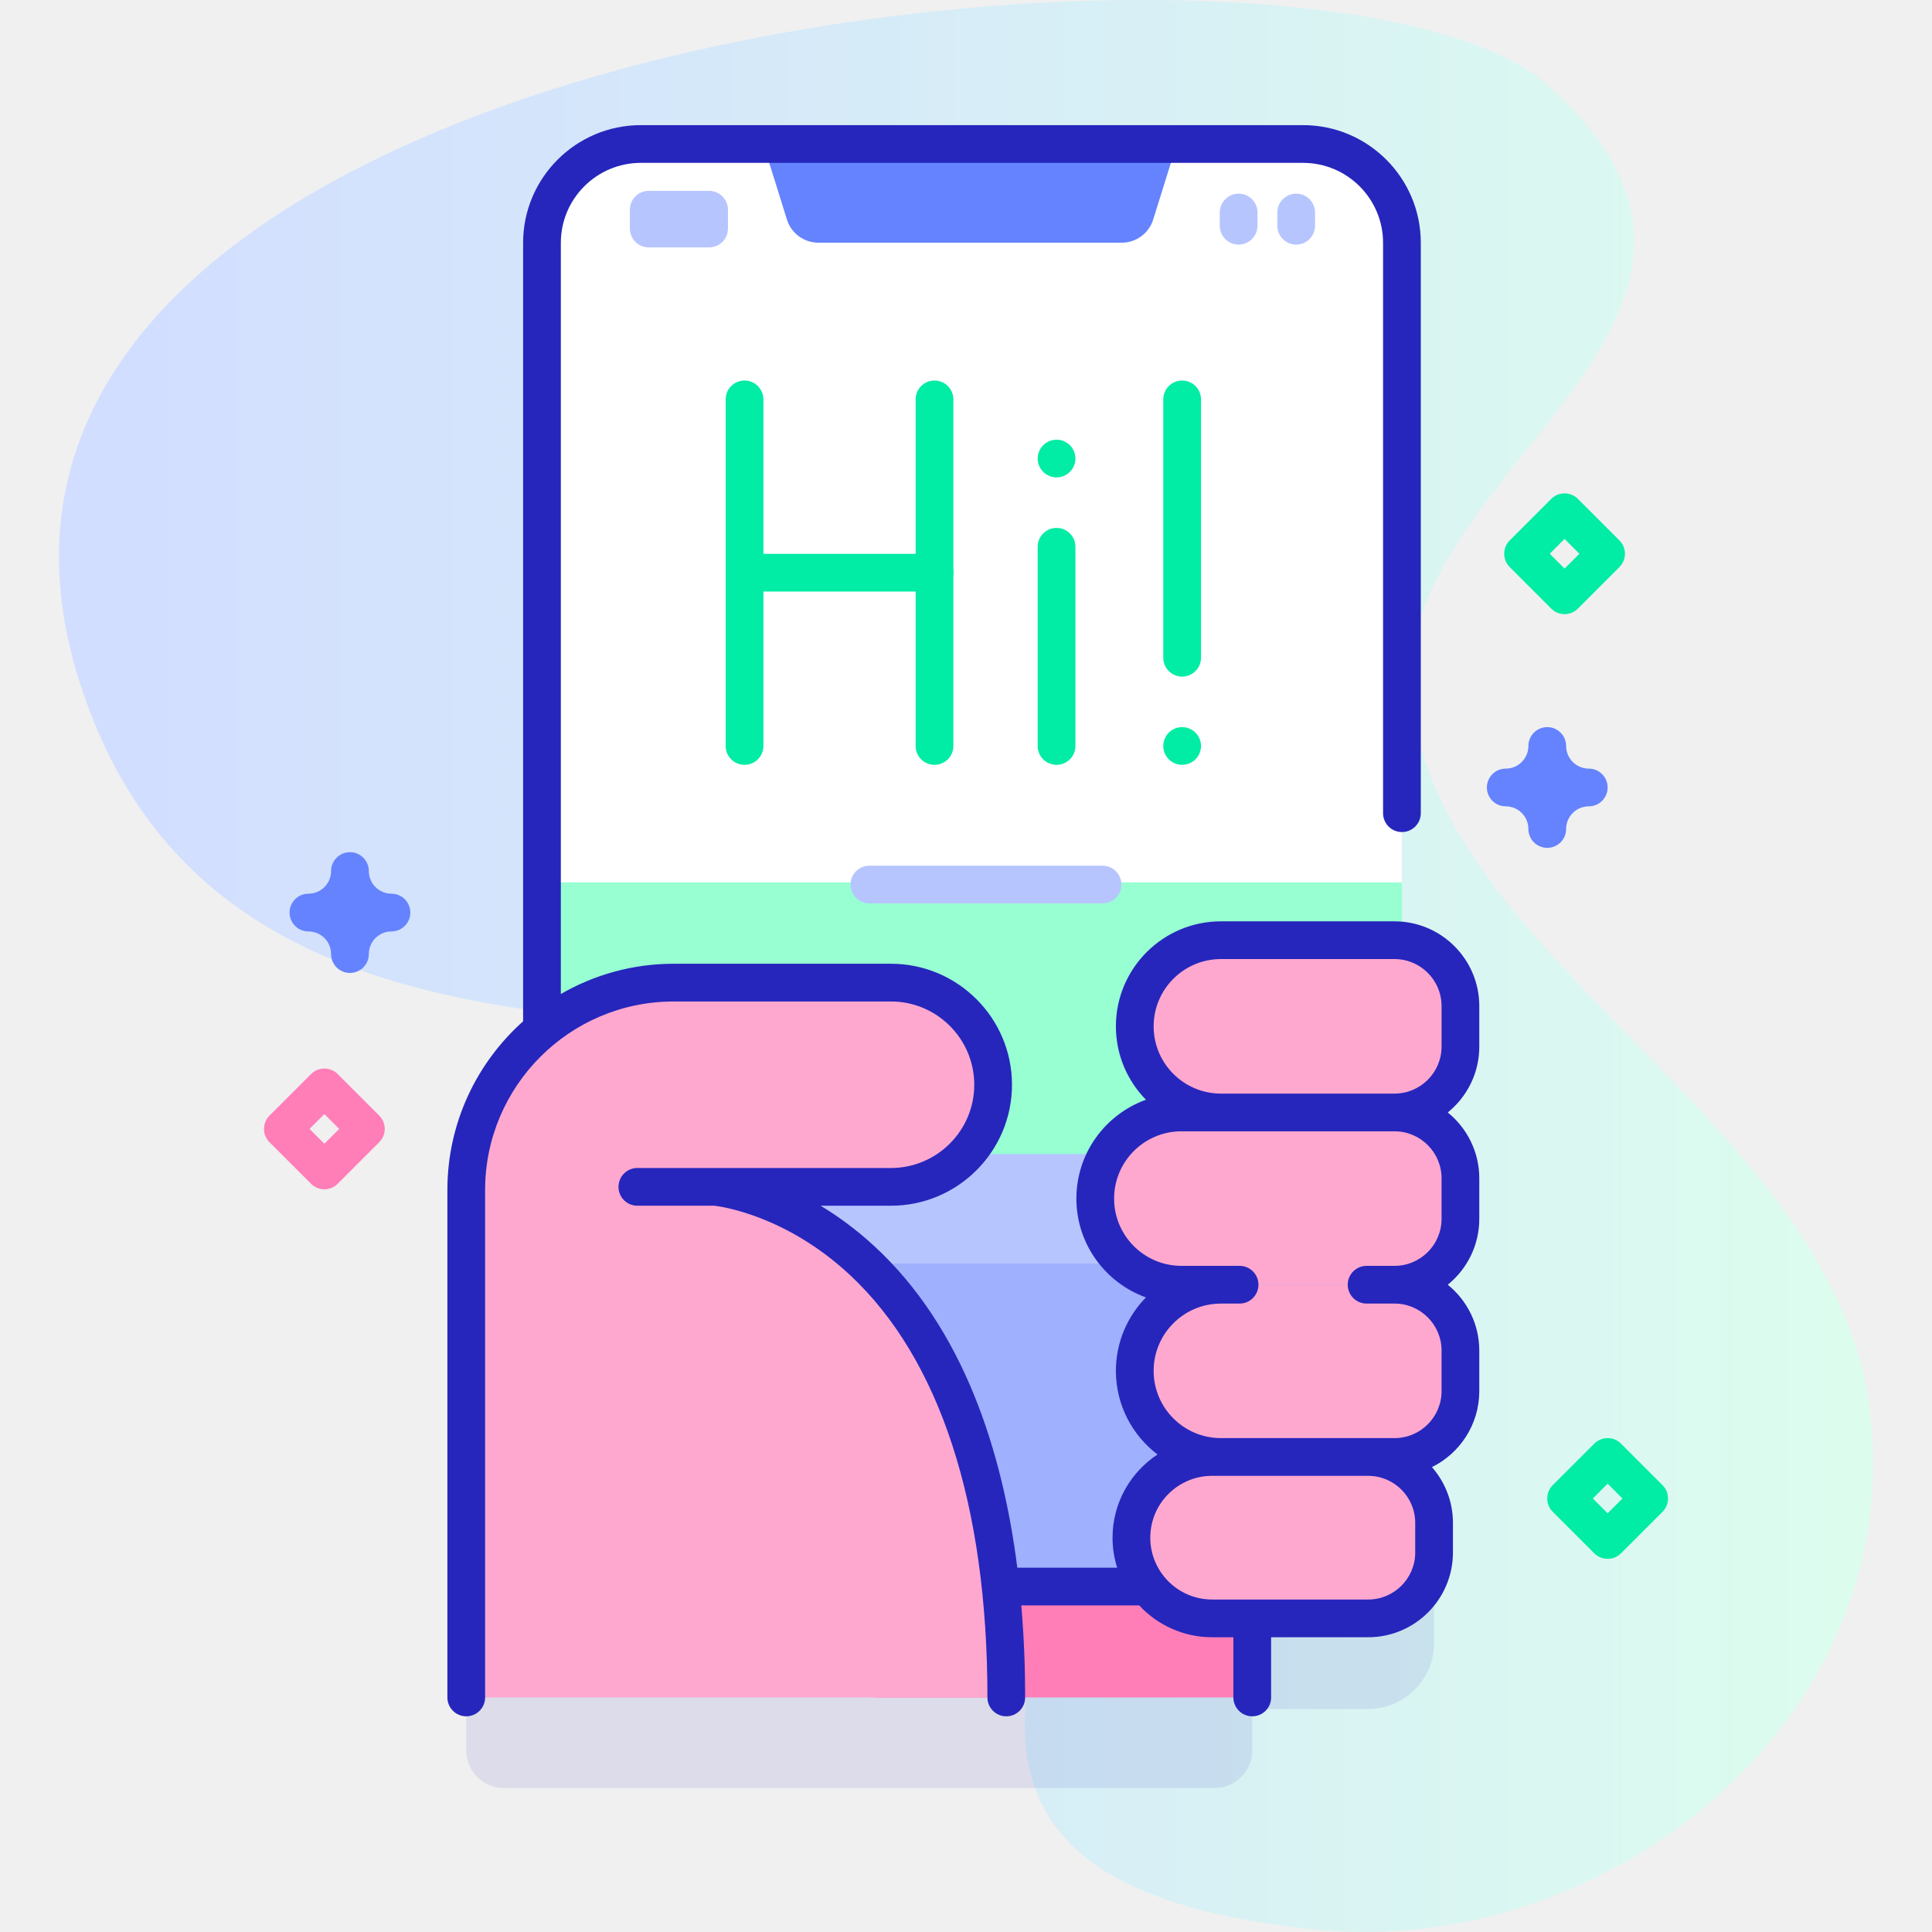
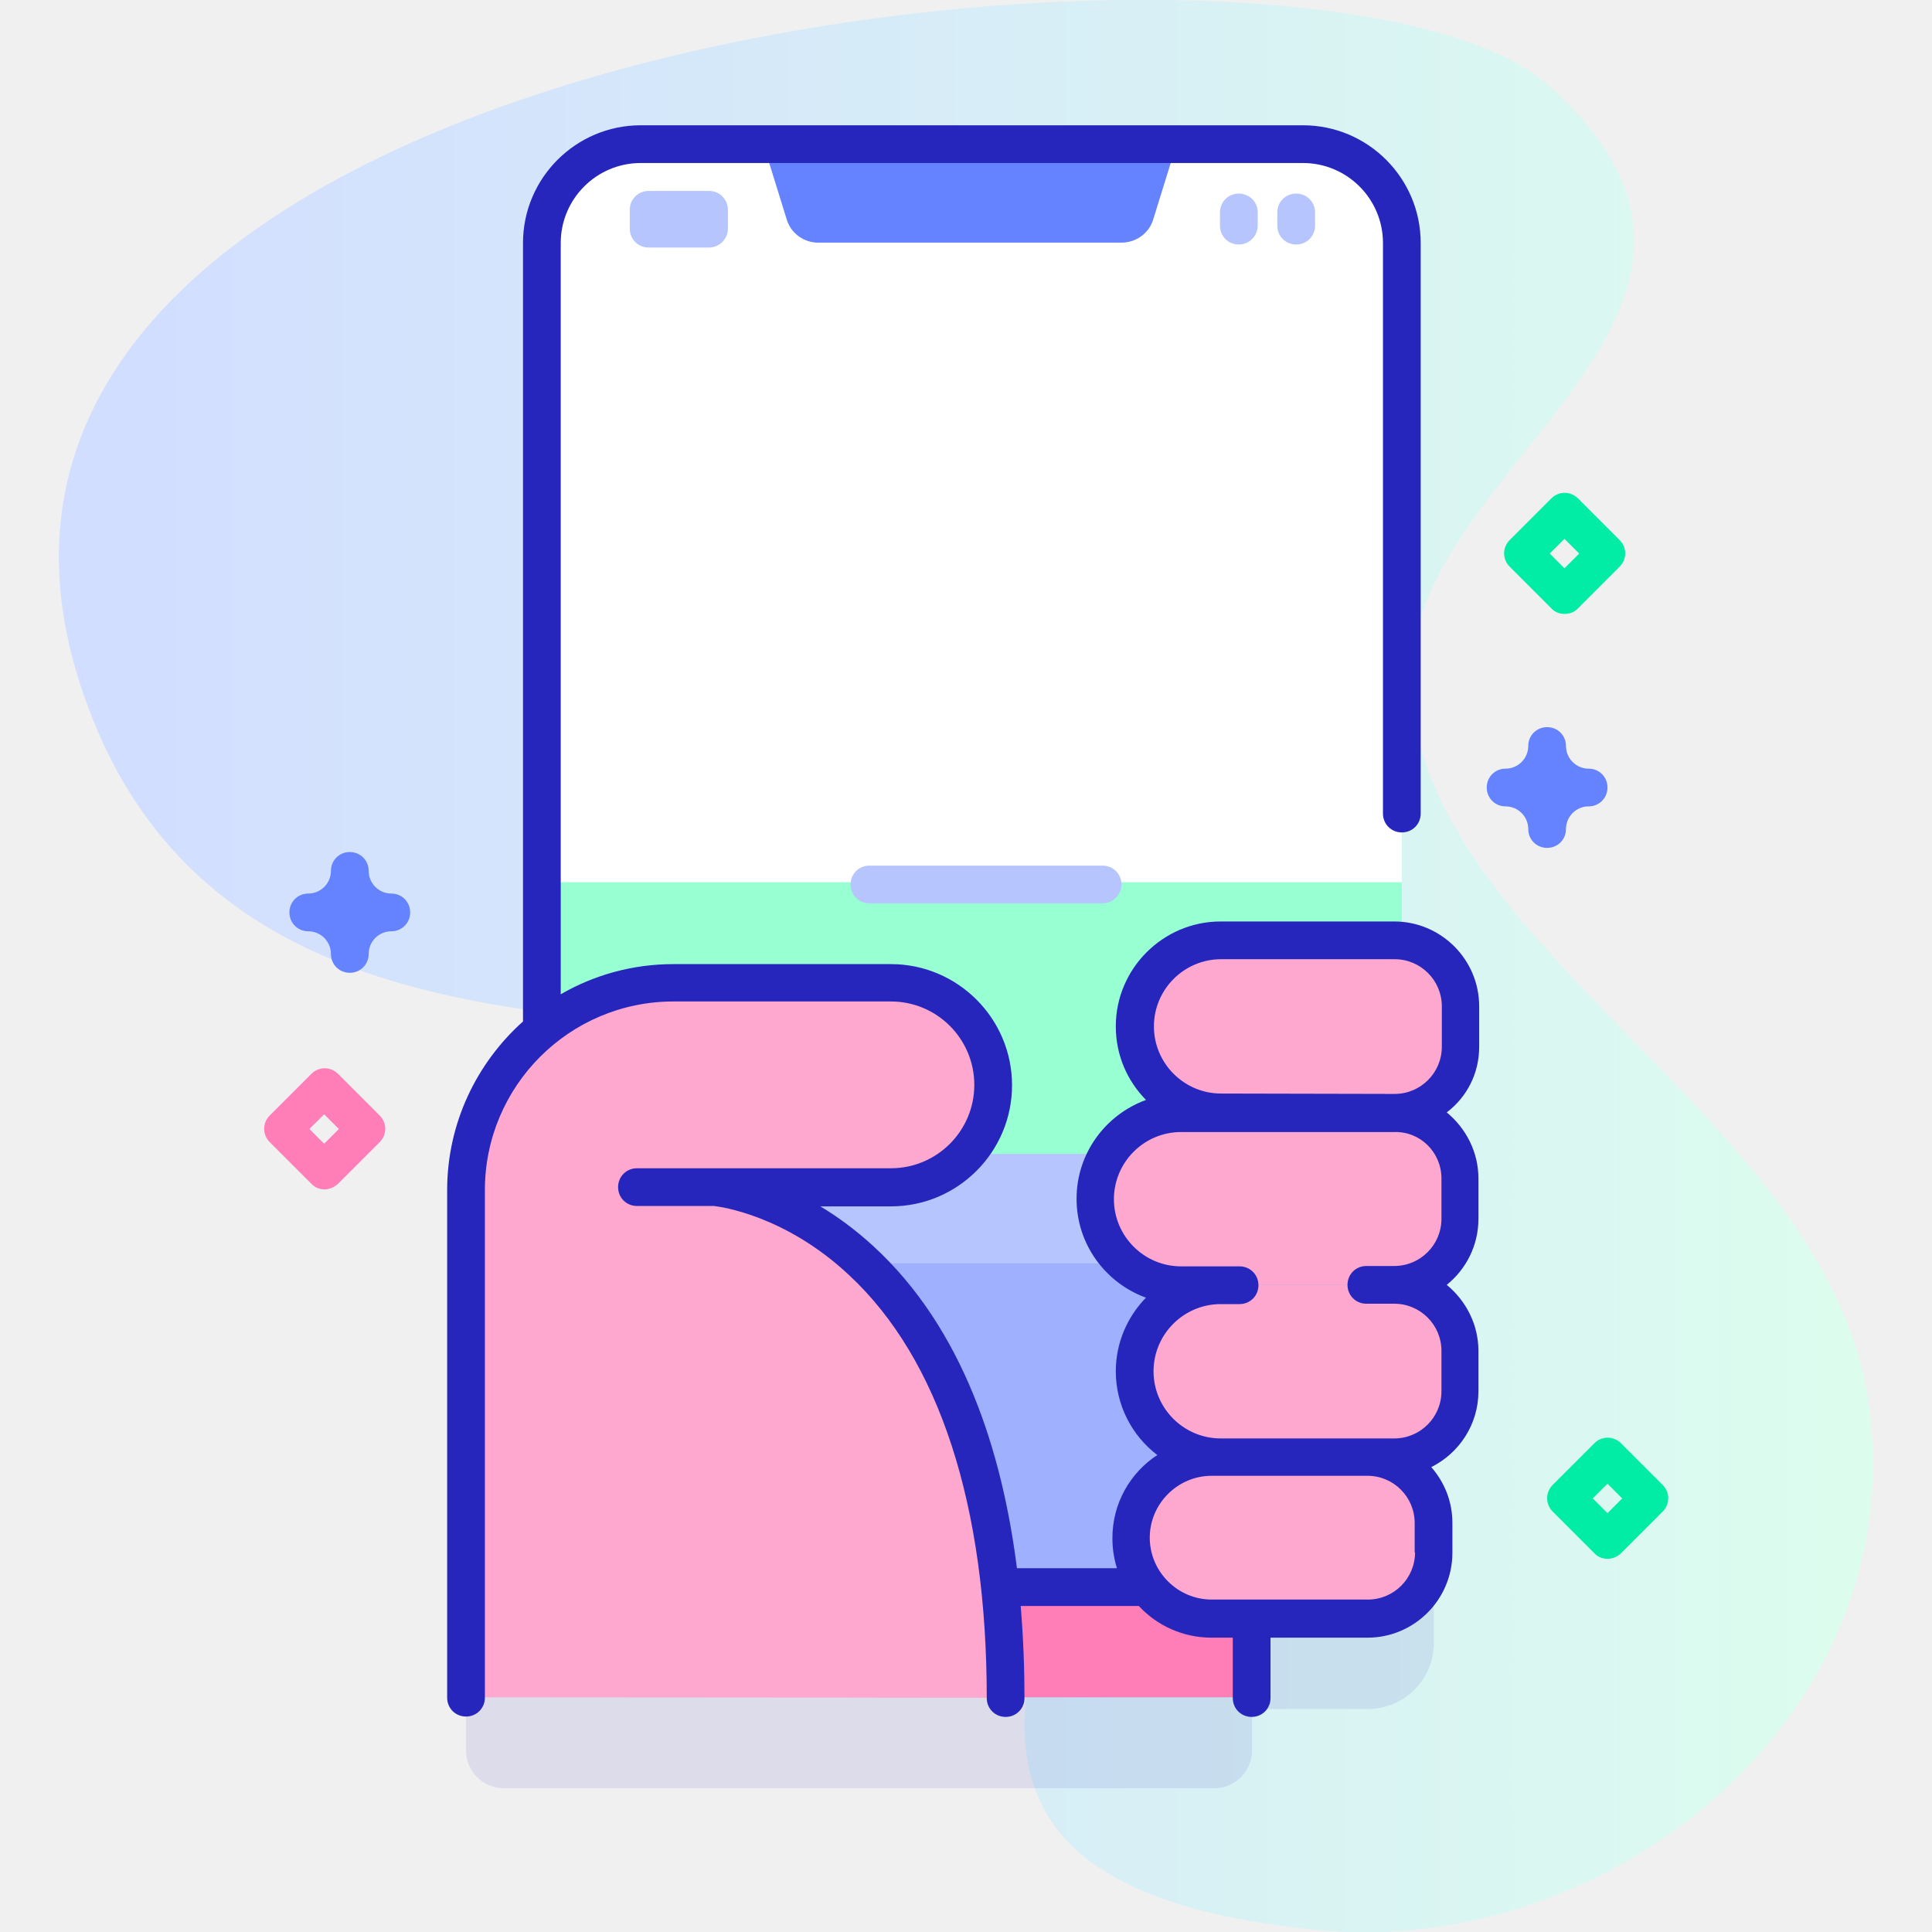
- <svg xmlns="http://www.w3.org/2000/svg" id="Capa_1" enable-background="new 0 0 512 512" height="512" viewBox="0 0 512 512" width="512">
-   <linearGradient id="SVGID_1_" gradientUnits="userSpaceOnUse" x1="15.63" x2="496.37" y1="256" y2="256">
-     <stop offset=".049" stop-color="#d2deff" />
-     <stop offset=".999" stop-color="#dcfdee" />
-   </linearGradient>
+ <svg xmlns="http://www.w3.org/2000/svg" version="1.1" id="Capa_1" x="0px" y="0px" viewBox="0 0 512 512" style="enable-background:new 0 0 512 512;" xml:space="preserve">
+   <style type="text/css">
+ 	.st0{fill:url(#SVGID_1_);}
+ 	.st1{opacity:0.1;fill:#2626BC;enable-background:new    ;}
+ 	.st2{fill:#FF7EB8;}
+ 	.st3{fill:#FFFFFF;}
+ 	.st4{fill:#97FFD2;}
+ 	.st5{fill:#B7C5FF;}
+ 	.st6{fill:#9FB0FE;}
+ 	.st7{fill:#6583FE;}
+ 	.st8{fill:#FFA8CF;}
+ 	.st9{fill:#01ECA5;}
+ 	.st10{fill:#2626BC;}
+ </style>
  <g>
    <g>
      <g>
-         <path d="m20.722 179.563c26.255 85.007 107.775 89.005 182.131 93.553 244.867 14.978-63.002 218.186 146.697 238.304 77.136 7.4 157.788-56.956 145.59-140.291-11.107-75.879-121.152-121.073-121.207-191.979-.043-55.945 103.86-96.409 36.272-156.553-60.249-53.612-442.871-15.888-389.483 156.966z" fill="url(#SVGID_1_)" />
+         <linearGradient id="SVGID_1_" gradientUnits="userSpaceOnUse" x1="15.63" y1="258" x2="496.371" y2="258" gradientTransform="matrix(1 0 0 -1 0 514)">
+           <stop offset="4.850001e-02" style="stop-color:#D2DEFF" />
+           <stop offset="0.999" style="stop-color:#DCFDEE" />
+         </linearGradient>
+         <path class="st0" d="M20.7,179.6c26.3,85,107.8,89,182.1,93.6c244.9,15-63,218.2,146.7,238.3c77.1,7.4,157.8-57,145.6-140.3     C484,295.2,374,250.1,373.9,179.1c0-55.9,103.9-96.4,36.3-156.6C350-31-32.7,6.7,20.7,179.6L20.7,179.6z" />
      </g>
      <g>
        <g>
-           <path d="m371.524 88.35c0-14.464-11.726-26.19-26.19-26.19h-175.52c-14.46 0-26.19 11.72-26.19 26.19v208.56c-12.251 10.082-20.065 25.361-20.065 42.465v124.465c0 5.523 4.477 10 10 10h188.302c5.523 0 10-4.477 10-10v-10.951h30.724c9.643 0 17.459-7.817 17.459-17.459v-7.857c0-6.371-3.424-11.929-8.521-14.978v-324.245z" fill="#2626bc" opacity=".1" />
+           <path class="st1" d="M371.5,88.3c0-14.5-11.7-26.2-26.2-26.2H169.8c-14.5,0-26.2,11.7-26.2,26.2v208.6      c-12.3,10.1-20.1,25.4-20.1,42.5v124.5c0,5.5,4.5,10,10,10h188.3c5.5,0,10-4.5,10-10v-11h30.7c9.6,0,17.5-7.8,17.5-17.5v-7.9      c0-6.4-3.4-11.9-8.5-15L371.5,88.3L371.5,88.3z" />
          <g>
-             <path d="m231.761 399.79h100.101v50.05h-100.101z" fill="#ff7eb8" />
+             <path class="st2" d="M231.8,399.8h100.1v50H231.8V399.8z" />
            <g>
              <g>
-                 <path d="m371.524 64.35v329.91c0 14.47-11.72 26.19-26.19 26.19h-175.52c-14.46 0-26.19-11.72-26.19-26.19v-329.91c0-14.47 11.73-26.19 26.19-26.19h175.52c14.47 0 26.19 11.72 26.19 26.19z" fill="#fff" />
-                 <path d="m143.624 233.84v160.42c0 14.47 11.73 26.19 26.19 26.19h175.52c14.47 0 26.19-11.72 26.19-26.19v-160.42z" fill="#97ffd2" />
-                 <path d="m143.624 305.84v88.42c0 14.47 11.73 26.19 26.19 26.19h175.52c14.47 0 26.19-11.72 26.19-26.19v-88.42z" fill="#b7c5ff" />
-                 <path d="m143.624 334.84v59.42c0 14.47 11.73 26.19 26.19 26.19h175.52c14.47 0 26.19-11.72 26.19-26.19v-59.42z" fill="#9fb0fe" />
-                 <path d="m305.608 58.185 6.248-20.025h-109.558l6.248 20.025c1.138 3.646 4.514 6.13 8.334 6.13h80.395c3.819 0 7.195-2.483 8.333-6.13z" fill="#6583fe" />
+                 <path class="st3" d="M371.5,64.3v329.9c0,14.5-11.7,26.2-26.2,26.2H169.8c-14.5,0-26.2-11.7-26.2-26.2V64.4         c0-14.5,11.7-26.2,26.2-26.2h175.5C359.8,38.2,371.5,49.9,371.5,64.3z" />
+                 <path class="st4" d="M143.6,233.8v160.4c0,14.5,11.7,26.2,26.2,26.2h175.5c14.5,0,26.2-11.7,26.2-26.2V233.8L143.6,233.8z" />
+                 <path class="st5" d="M143.6,305.8v88.4c0,14.5,11.7,26.2,26.2,26.2h175.5c14.5,0,26.2-11.7,26.2-26.2v-88.4L143.6,305.8z" />
+                 <path class="st6" d="M143.6,334.8v59.4c0,14.5,11.7,26.2,26.2,26.2h175.5c14.5,0,26.2-11.7,26.2-26.2v-59.4L143.6,334.8z" />
+                 <path class="st7" d="M305.6,58.2l6.2-20H202.3l6.2,20c1.1,3.6,4.5,6.1,8.3,6.1h80.4C301.1,64.3,304.5,61.8,305.6,58.2z" />
              </g>
            </g>
-             <g fill="#ffa8cf">
-               <path d="m123.56 449.84v-134.465c0-30.359 24.611-54.97 54.97-54.97h57.596c14.946 0 27.062 12.116 27.062 27.062 0 14.946-12.116 27.062-27.062 27.062h-46.559s77.112 6.111 77.112 135.311" />
+             <g>
+               <path class="st8" d="M123.6,449.8V315.4c0-30.4,24.6-55,55-55h57.6c14.9,0,27.1,12.1,27.1,27.1s-12.1,27.1-27.1,27.1h-46.6        c0,0,77.1,6.1,77.1,135.3" />
              <g>
-                 <path d="m369.569 294.812h-46.019c-12.606 0-22.825-10.219-22.825-22.825 0-12.606 10.219-22.825 22.825-22.825h46.019c9.643 0 17.459 7.817 17.459 17.459v10.732c.001 9.643-7.816 17.459-17.459 17.459z" />
-                 <path d="m369.569 340.463h-56.494c-12.606 0-22.825-10.219-22.825-22.825 0-12.606 10.219-22.825 22.825-22.825h56.494c9.643 0 17.459 7.817 17.459 17.459v10.732c.001 9.642-7.816 17.459-17.459 17.459z" />
-                 <path d="m369.569 386.113h-46.019c-12.606 0-22.825-10.219-22.825-22.825 0-12.606 10.219-22.825 22.825-22.825h46.019c9.643 0 17.459 7.817 17.459 17.459v10.732c.001 9.642-7.816 17.459-17.459 17.459z" />
-                 <path d="m362.586 428.889h-41.361c-11.812 0-21.388-9.576-21.388-21.388 0-11.812 9.576-21.388 21.388-21.388h41.361c9.643 0 17.459 7.817 17.459 17.459v7.857c0 9.643-7.817 17.46-17.459 17.46z" />
+                 <path class="st8" d="M369.6,294.8h-46c-12.6,0-22.8-10.2-22.8-22.8c0-12.6,10.2-22.8,22.8-22.8h46c9.6,0,17.5,7.8,17.5,17.5         v10.7C387,287,379.2,294.8,369.6,294.8L369.6,294.8z" />
+                 <path class="st8" d="M369.6,340.5h-56.5c-12.6,0-22.8-10.2-22.8-22.8c0-12.6,10.2-22.8,22.8-22.8h56.5         c9.6,0,17.5,7.8,17.5,17.5V323C387,332.6,379.2,340.5,369.6,340.5L369.6,340.5z" />
+                 <path class="st8" d="M369.6,386.1h-46c-12.6,0-22.8-10.2-22.8-22.8c0-12.6,10.2-22.8,22.8-22.8h46c9.6,0,17.5,7.8,17.5,17.5         v10.7C387,378.3,379.2,386.1,369.6,386.1L369.6,386.1z" />
+                 <path class="st8" d="M362.6,428.9h-41.4c-11.8,0-21.4-9.6-21.4-21.4s9.6-21.4,21.4-21.4h41.4c9.6,0,17.5,7.8,17.5,17.5v7.9         C380,421.1,372.2,428.9,362.6,428.9z" />
              </g>
            </g>
          </g>
          <g>
-             <path d="m187.92 65.563h-16c-2.761 0-5-2.239-5-5v-4.98c0-2.761 2.239-5 5-5h16c2.761 0 5 2.239 5 5v4.98c0 2.761-2.239 5-5 5z" fill="#b7c5ff" />
+             <path class="st5" d="M187.9,65.6h-16c-2.8,0-5-2.2-5-5v-5c0-2.8,2.2-5,5-5h16c2.8,0,5,2.2,5,5v5       C192.9,63.3,190.7,65.6,187.9,65.6z" />
            <g>
              <g>
-                 <path d="m328.253 64.822c-2.761 0-5-2.239-5-5v-3.5c0-2.761 2.239-5 5-5s5 2.239 5 5v3.5c0 2.762-2.239 5-5 5z" fill="#b7c5ff" />
+                 <path class="st5" d="M328.3,64.8c-2.8,0-5-2.2-5-5v-3.5c0-2.8,2.2-5,5-5s5,2.2,5,5v3.5C333.3,62.6,331,64.8,328.3,64.8z" />
              </g>
              <g>
-                 <path d="m343.503 64.822c-2.761 0-5-2.239-5-5v-3.5c0-2.761 2.239-5 5-5s5 2.239 5 5v3.5c0 2.762-2.239 5-5 5z" fill="#b7c5ff" />
+                 <path class="st5" d="M343.5,64.8c-2.8,0-5-2.2-5-5v-3.5c0-2.8,2.2-5,5-5s5,2.2,5,5v3.5C348.5,62.6,346.3,64.8,343.5,64.8z" />
              </g>
            </g>
          </g>
-           <path d="m92.741 257.84c-2.761 0-5-2.238-5-5 0-3.309-2.691-6-6-6-2.761 0-5-2.238-5-5s2.239-5 5-5c3.309 0 6-2.691 6-6 0-2.762 2.239-5 5-5s5 2.238 5 5c0 3.309 2.691 6 6 6 2.761 0 5 2.238 5 5s-2.239 5-5 5c-3.309 0-6 2.691-6 6 0 2.762-2.239 5-5 5z" fill="#6583fe" />
-           <path d="m410.039 224.691c-2.762 0-5-2.238-5-5 0-3.309-2.691-6-6-6-2.762 0-5-2.238-5-5s2.238-5 5-5c3.309 0 6-2.692 6-6.001 0-2.762 2.238-5 5-5s5 2.238 5 5c0 3.309 2.691 6.001 6 6.001 2.762 0 5 2.238 5 5s-2.238 5-5 5c-3.309 0-6 2.691-6 6 0 2.762-2.238 5-5 5z" fill="#6583fe" />
-           <path d="m414.628 162.749c-1.279 0-2.56-.488-3.535-1.465l-11-11c-1.953-1.952-1.953-5.118 0-7.07l11-11c1.951-1.953 5.119-1.953 7.07 0l11 11c1.953 1.952 1.953 5.118 0 7.07l-11 11c-.975.977-2.256 1.465-3.535 1.465zm-3.929-16 3.929 3.929 3.929-3.929-3.929-3.929z" fill="#01eca5" />
-           <path d="m426.039 413.113c-1.279 0-2.56-.488-3.535-1.465l-11-11c-1.953-1.952-1.953-5.118 0-7.07l11-11c1.951-1.953 5.119-1.953 7.07 0l11 11c1.953 1.952 1.953 5.118 0 7.07l-11 11c-.975.977-2.256 1.465-3.535 1.465zm-3.929-16 3.929 3.929 3.929-3.929-3.929-3.929z" fill="#01eca5" />
-           <path d="m85.961 315.174c-1.28 0-2.559-.488-3.536-1.465l-11-11c-1.953-1.952-1.953-5.118 0-7.07l11-11c1.953-1.953 5.118-1.953 7.071 0l11 11c1.953 1.952 1.953 5.118 0 7.07l-11 11c-.976.977-2.255 1.465-3.535 1.465zm-3.929-16 3.929 3.929 3.929-3.929-3.929-3.929z" fill="#ff7eb8" />
+           <path class="st7" d="M92.7,257.8c-2.8,0-5-2.2-5-5c0-3.3-2.7-6-6-6c-2.8,0-5-2.2-5-5s2.2-5,5-5c3.3,0,6-2.7,6-6c0-2.8,2.2-5,5-5      s5,2.2,5,5c0,3.3,2.7,6,6,6c2.8,0,5,2.2,5,5s-2.2,5-5,5c-3.3,0-6,2.7-6,6C97.7,255.6,95.5,257.8,92.7,257.8z" />
+           <path class="st7" d="M410,224.7c-2.8,0-5-2.2-5-5c0-3.3-2.7-6-6-6c-2.8,0-5-2.2-5-5s2.2-5,5-5c3.3,0,6-2.7,6-6c0-2.8,2.2-5,5-5      s5,2.2,5,5c0,3.3,2.7,6,6,6c2.8,0,5,2.2,5,5s-2.2,5-5,5c-3.3,0-6,2.7-6,6C415,222.5,412.8,224.7,410,224.7z" />
+           <path class="st9" d="M414.6,162.7c-1.3,0-2.6-0.5-3.5-1.5l-11-11c-2-2-2-5.1,0-7.1l11-11c2-2,5.1-2,7.1,0l11,11c2,2,2,5.1,0,7.1      l-11,11C417.2,162.3,415.9,162.7,414.6,162.7z M410.7,146.7l3.9,3.9l3.9-3.9l-3.9-3.9L410.7,146.7z" />
+           <path class="st9" d="M426,413.1c-1.3,0-2.6-0.5-3.5-1.5l-11-11c-2-2-2-5.1,0-7.1l11-11c2-2,5.1-2,7.1,0l11,11c2,2,2,5.1,0,7.1      l-11,11C428.6,412.6,427.3,413.1,426,413.1z M422.1,397.1l3.9,3.9l3.9-3.9l-3.9-3.9L422.1,397.1z" />
+           <path class="st2" d="M86,315.2c-1.3,0-2.6-0.5-3.5-1.5l-11-11c-2-2-2-5.1,0-7.1l11-11c2-2,5.1-2,7.1,0l11,11c2,2,2,5.1,0,7.1      l-11,11C88.5,314.7,87.2,315.2,86,315.2z M82,299.2l3.9,3.9l3.9-3.9l-3.9-3.9L82,299.2z" />
        </g>
        <g>
-           <g>
-             <g>
-               <path d="m197.31 202.69c-2.761 0-5-2.238-5-5v-91.846c0-2.762 2.239-5 5-5s5 2.238 5 5v91.846c0 2.762-2.239 5-5 5z" fill="#01eca5" />
-             </g>
-             <g>
-               <path d="m247.653 202.69c-2.761 0-5-2.238-5-5v-91.846c0-2.762 2.239-5 5-5s5 2.238 5 5v91.846c0 2.762-2.238 5-5 5z" fill="#01eca5" />
-             </g>
-             <g>
-               <path d="m279.997 202.69c-2.762 0-5-2.238-5-5v-52.787c0-2.762 2.238-5 5-5s5 2.238 5 5v52.787c0 2.762-2.238 5-5 5z" fill="#01eca5" />
-             </g>
-             <path d="m247.653 156.768h-46.758c-2.761 0-5-2.238-5-5s2.239-5 5-5h46.758c2.761 0 5 2.238 5 5s-2.238 5-5 5z" fill="#01eca5" />
-           </g>
-           <path d="m280 126.52c-.33 0-.66-.04-.98-.1-.319-.07-.63-.16-.939-.29-.3-.12-.59-.28-.86-.46s-.53-.391-.76-.62c-.23-.23-.44-.48-.62-.76-.18-.271-.34-.561-.46-.86-.13-.3-.22-.62-.29-.939-.06-.32-.09-.65-.09-.971 0-1.319.53-2.609 1.46-3.54.229-.229.49-.439.76-.62.271-.18.561-.33.86-.46.31-.12.62-.22.939-.279.641-.13 1.311-.13 1.95 0 .32.06.64.159.94.279.3.13.59.28.859.46.271.181.53.391.761.62.93.931 1.47 2.221 1.47 3.54 0 .32-.04.65-.101.971-.069.319-.159.64-.29.939-.119.3-.279.59-.46.86-.18.279-.39.529-.619.76-.23.229-.49.44-.761.62-.27.18-.56.34-.859.46-.301.13-.62.22-.94.29-.321.059-.651.1-.97.1z" fill="#01eca5" />
-           <g>
-             <path d="m313.279 179.306c-2.762 0-5-2.238-5-5v-68.461c0-2.762 2.238-5 5-5s5 2.238 5 5v68.461c0 2.761-2.238 5-5 5z" fill="#01eca5" />
-           </g>
-           <path d="m313.28 202.689c-1.32 0-2.601-.529-3.53-1.46-.24-.239-.44-.489-.63-.76-.181-.28-.33-.57-.46-.87-.12-.3-.221-.609-.28-.93-.07-.32-.1-.65-.1-.98 0-.319.029-.649.1-.979.06-.311.16-.63.28-.931.13-.3.279-.59.46-.859.18-.28.39-.53.62-.76.229-.24.489-.44.76-.631.27-.18.56-.329.87-.46.3-.119.609-.22.93-.279 1.62-.33 3.35.2 4.51 1.37.24.229.44.479.63.76.181.27.33.56.46.859.12.301.221.62.28.931.07.33.101.66.101.979 0 .33-.03.66-.101.98-.06.32-.16.63-.28.93-.13.3-.279.59-.46.87-.189.271-.399.521-.63.76-.93.931-2.21 1.46-3.53 1.46z" fill="#01eca5" />
-         </g>
-         <g>
-           <path d="m292.188 239.414h-61.788c-2.761 0-5-2.238-5-5s2.239-5 5-5h61.788c2.761 0 5 2.238 5 5s-2.239 5-5 5z" fill="#b7c5ff" />
+           <path class="st5" d="M292.2,239.4h-61.8c-2.8,0-5-2.2-5-5s2.2-5,5-5h61.8c2.8,0,5,2.2,5,5S294.9,239.4,292.2,239.4z" />
        </g>
      </g>
    </g>
-     <path d="m392.029 277.353v-10.731c0-12.384-10.075-22.459-22.46-22.459h-46.019c-15.343 0-27.825 12.482-27.825 27.825 0 7.569 3.041 14.438 7.962 19.459-10.737 3.86-18.437 14.142-18.437 26.191s7.7 22.331 18.437 26.191c-4.92 5.021-7.962 11.89-7.962 19.459 0 9.037 4.333 17.078 11.027 22.164-7.171 4.722-11.917 12.84-11.917 22.049 0 2.771.432 5.441 1.227 7.952h-26.465c-3.913-30.75-14.226-63.515-38.095-85.403-4.761-4.366-9.526-7.809-14.042-10.521h18.665c17.679 0 32.061-14.383 32.061-32.063 0-17.679-14.383-32.062-32.061-32.062h-57.595c-10.885 0-21.093 2.93-29.902 8.02v-199.074c0-11.684 9.505-21.189 21.189-21.189h175.52c11.684 0 21.189 9.506 21.189 21.189v151.152c0 2.762 2.238 5 5 5s5-2.238 5-5v-151.152c0-17.198-13.991-31.189-31.189-31.189h-175.52c-17.198 0-31.189 13.991-31.189 31.189v206.307c-12.304 10.99-20.068 26.962-20.068 44.719v134.464c0 2.762 2.239 5 5 5s5-2.238 5-5v-134.465c0-27.554 22.417-49.97 49.97-49.97h57.596c12.165 0 22.061 9.897 22.061 22.063s-9.897 22.062-22.061 22.062h-46.559-20.661c-2.761 0-5 2.238-5 5s2.239 5 5 5h20.407c1.773.203 18.981 2.547 35.931 18.354 23.835 22.228 36.434 60.941 36.434 111.956 0 2.762 2.238 5 5 5s5-2.238 5-5c0-7.663-.294-15.892-1.026-24.387h31.254c4.822 5.184 11.695 8.436 19.316 8.436h5.637v15.951c0 2.762 2.238 5 5 5s5-2.238 5-5v-15.951h25.725c12.384 0 22.459-10.075 22.459-22.459v-7.857c0-5.652-2.104-10.82-5.563-14.771 7.426-3.668 12.547-11.319 12.547-20.146v-10.732c0-7.044-3.263-13.338-8.353-17.459 5.091-4.121 8.353-10.415 8.353-17.459v-10.732c0-7.044-3.263-13.338-8.353-17.459 5.093-4.124 8.355-10.418 8.355-17.462zm-16.984 134.077c0 6.87-5.589 12.459-12.459 12.459h-41.361c-9.037 0-16.389-7.352-16.389-16.388s7.352-16.388 16.389-16.388h2.326 39.035c6.87 0 12.459 5.589 12.459 12.459zm6.984-99.159v10.732c0 6.87-5.59 12.459-12.46 12.459h-7.405c-2.762 0-5 2.238-5 5s2.238 5 5 5h7.405c6.87 0 12.46 5.589 12.46 12.459v10.732c0 6.87-5.59 12.459-12.46 12.459h-6.983-39.035c-9.829 0-17.825-7.996-17.825-17.825s7.996-17.825 17.825-17.825h4.952c2.762 0 5-2.238 5-5s-2.238-5-5-5h-4.952-10.476c-9.829 0-17.825-7.996-17.825-17.825s7.996-17.825 17.825-17.825h10.476 46.019c6.869.001 12.459 5.589 12.459 12.459zm-58.478-22.458c-9.829 0-17.825-7.996-17.825-17.825s7.996-17.825 17.825-17.825h46.019c6.87 0 12.46 5.589 12.46 12.459v10.731c0 6.87-5.59 12.46-12.46 12.46z" fill="#2626bc" />
+     <path class="st10" d="M392,277.4v-10.7c0-12.4-10.1-22.5-22.5-22.5h-46c-15.3,0-27.8,12.5-27.8,27.8c0,7.6,3,14.4,8,19.5   c-10.7,3.9-18.4,14.1-18.4,26.2s7.7,22.3,18.4,26.2c-4.9,5-8,11.9-8,19.5c0,9,4.3,17.1,11,22.2c-7.2,4.7-11.9,12.8-11.9,22   c0,2.8,0.4,5.4,1.2,8h-26.5c-3.9-30.8-14.2-63.5-38.1-85.4c-4.8-4.4-9.5-7.8-14-10.5h18.7c17.7,0,32.1-14.4,32.1-32.1   c0-17.7-14.4-32.1-32.1-32.1h-57.6c-10.9,0-21.1,2.9-29.9,8V64.4c0-11.7,9.5-21.2,21.2-21.2h175.5c11.7,0,21.2,9.5,21.2,21.2v151.2   c0,2.8,2.2,5,5,5s5-2.2,5-5V64.4c0-17.2-14-31.2-31.2-31.2H169.8c-17.2,0-31.2,14-31.2,31.2v206.3c-12.3,11-20.1,27-20.1,44.7   v134.5c0,2.8,2.2,5,5,5s5-2.2,5-5V315.4c0-27.6,22.4-50,50-50h57.6c12.2,0,22.1,9.9,22.1,22.1s-9.9,22.1-22.1,22.1h-46.6h-20.7   c-2.8,0-5,2.2-5,5s2.2,5,5,5h20.4c1.8,0.2,19,2.5,35.9,18.4c23.8,22.2,36.4,60.9,36.4,112c0,2.8,2.2,5,5,5s5-2.2,5-5   c0-7.7-0.3-15.9-1-24.4h31.3c4.8,5.2,11.7,8.4,19.3,8.4h5.6v16c0,2.8,2.2,5,5,5s5-2.2,5-5v-16h25.7c12.4,0,22.5-10.1,22.5-22.5   v-7.9c0-5.7-2.1-10.8-5.6-14.8c7.4-3.7,12.5-11.3,12.5-20.1v-10.7c0-7-3.3-13.3-8.4-17.5c5.1-4.1,8.4-10.4,8.4-17.5v-10.7   c0-7-3.3-13.3-8.4-17.5C388.8,290.7,392,284.4,392,277.4L392,277.4z M375,411.4c0,6.9-5.6,12.5-12.5,12.5h-41.4   c-9,0-16.4-7.4-16.4-16.4s7.4-16.4,16.4-16.4h2.3h39c6.9,0,12.5,5.6,12.5,12.5V411.4z M382,312.3V323c0,6.9-5.6,12.5-12.5,12.5   h-7.4c-2.8,0-5,2.2-5,5s2.2,5,5,5h7.4c6.9,0,12.5,5.6,12.5,12.5v10.7c0,6.9-5.6,12.5-12.5,12.5h-7h-39c-9.8,0-17.8-8-17.8-17.8   s8-17.8,17.8-17.8h5c2.8,0,5-2.2,5-5s-2.2-5-5-5h-5h-10.5c-9.8,0-17.8-8-17.8-17.8s8-17.8,17.8-17.8h10.5h46   C376.4,299.8,382,305.4,382,312.3L382,312.3z M323.6,289.8c-9.8,0-17.8-8-17.8-17.8s8-17.8,17.8-17.8h46c6.9,0,12.5,5.6,12.5,12.5   v10.7c0,6.9-5.6,12.5-12.5,12.5L323.6,289.8z" />
  </g>
</svg>
